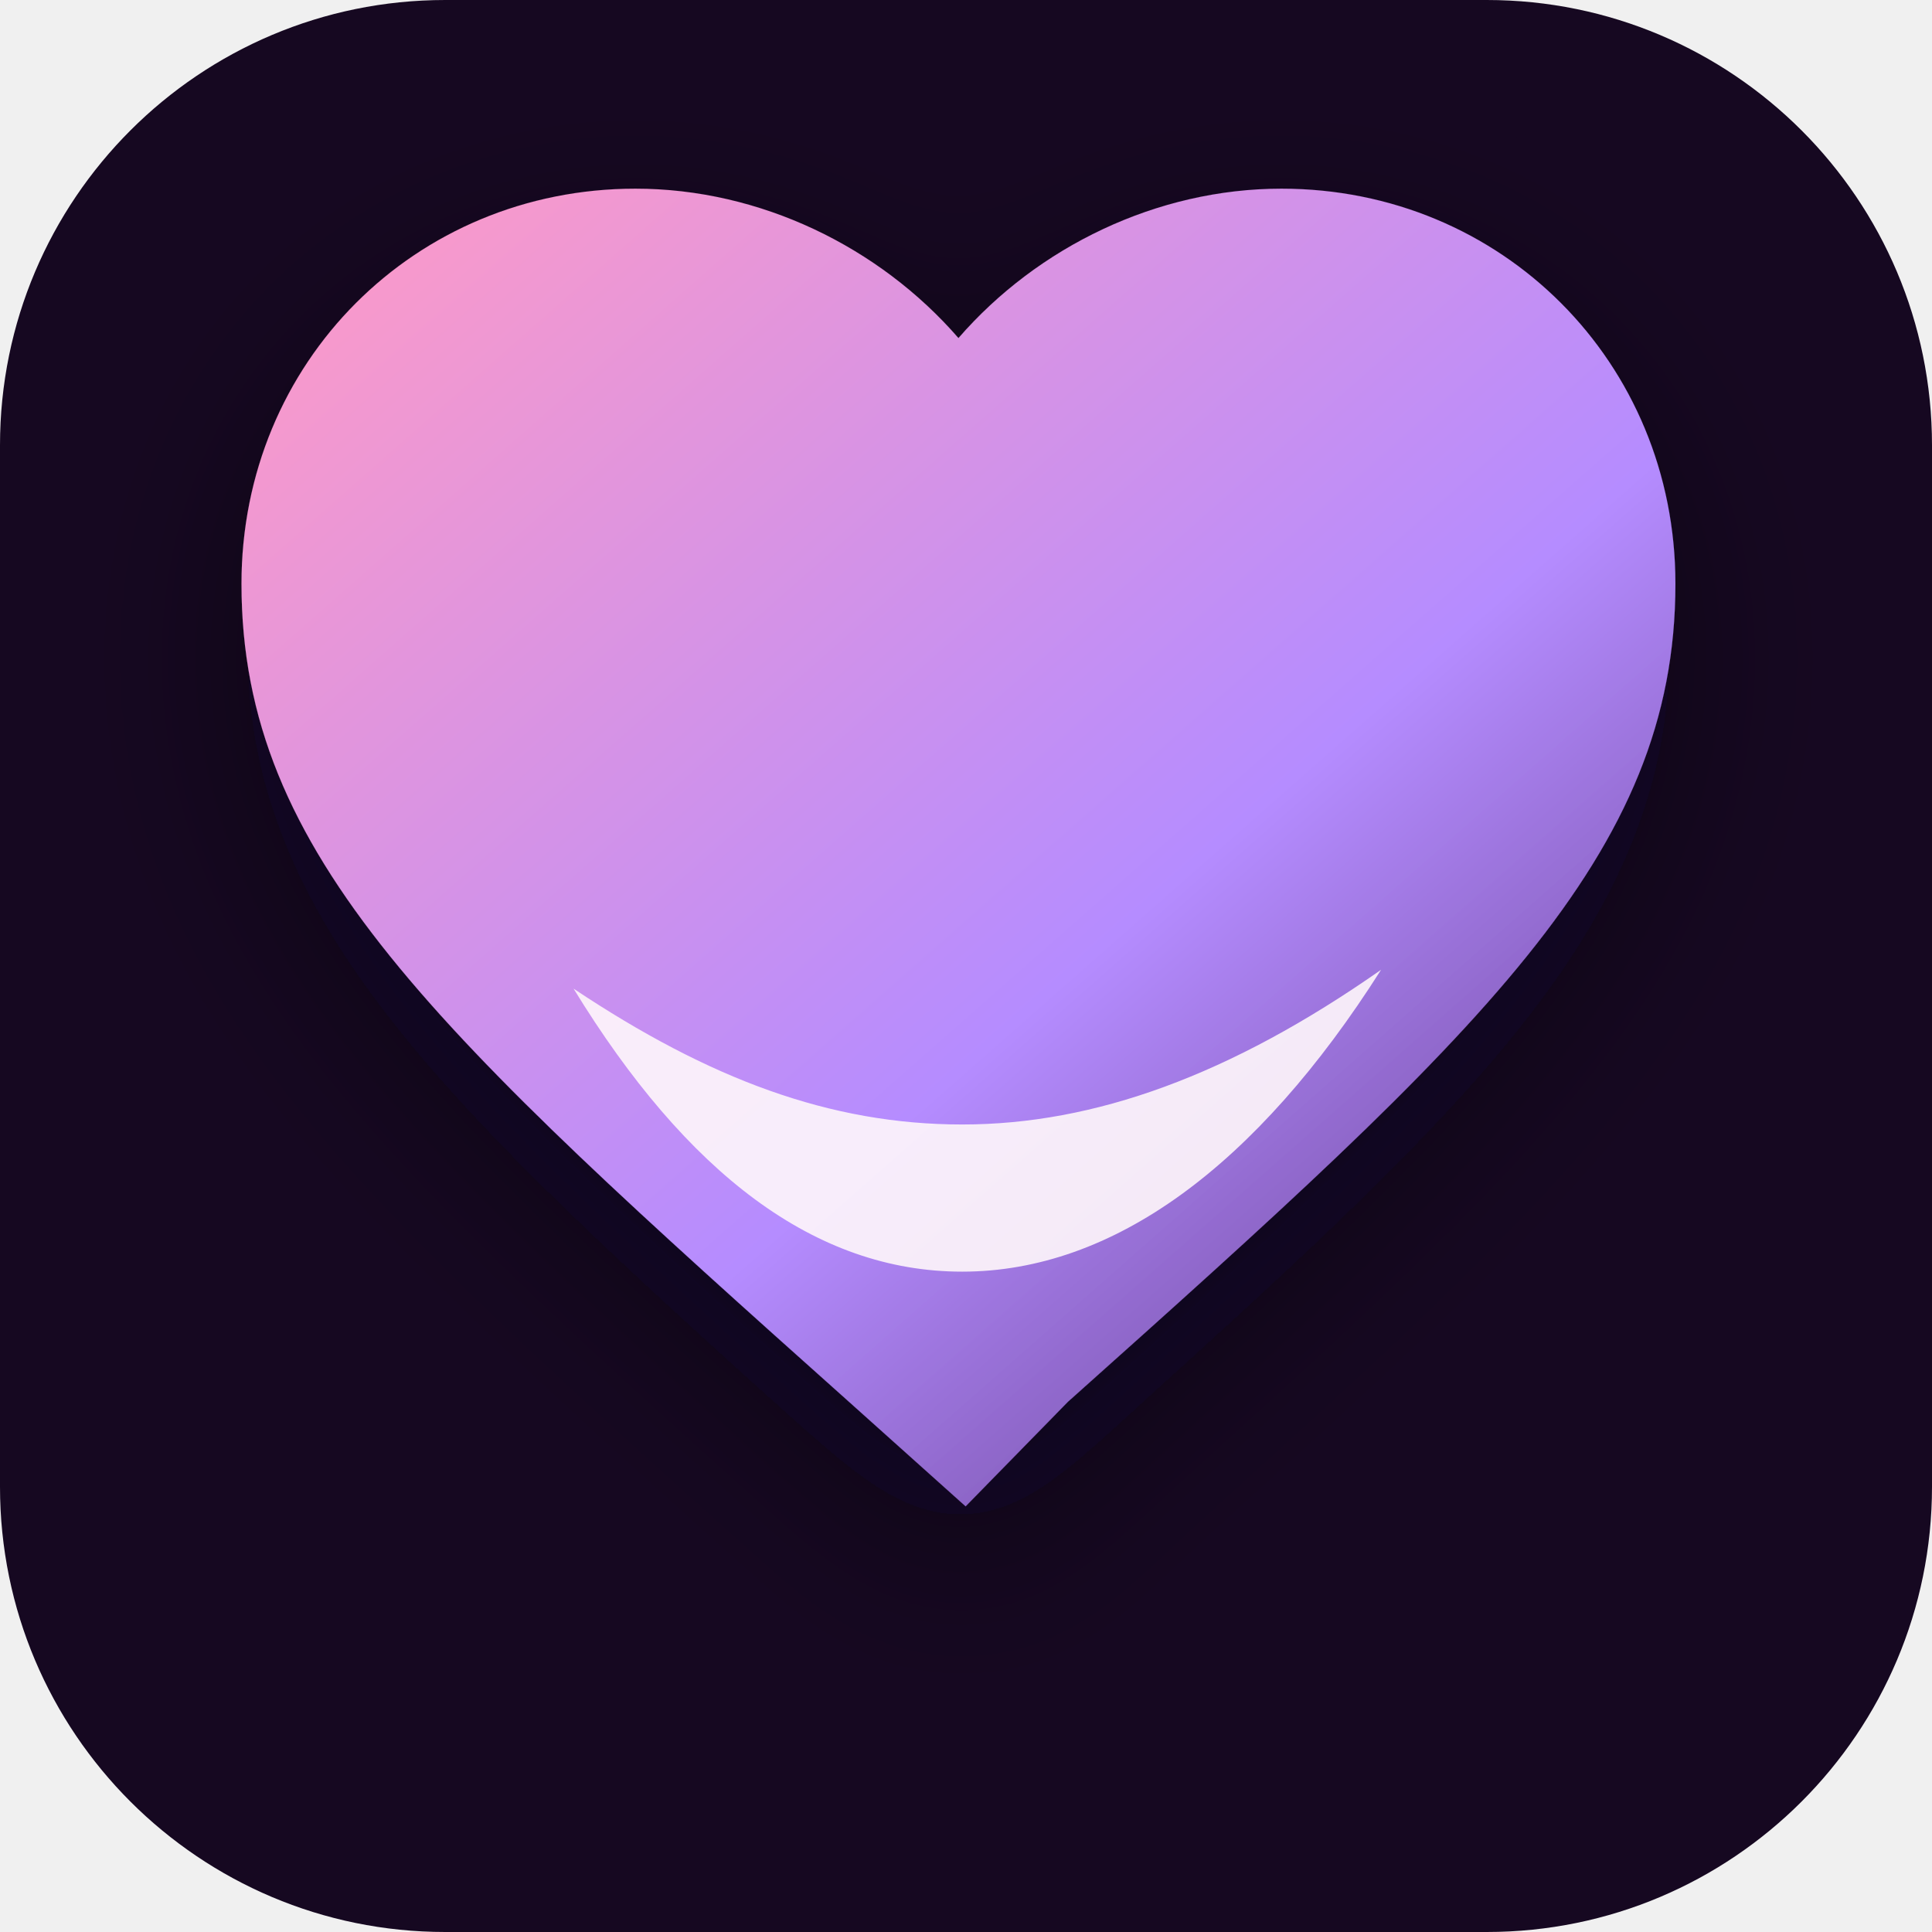
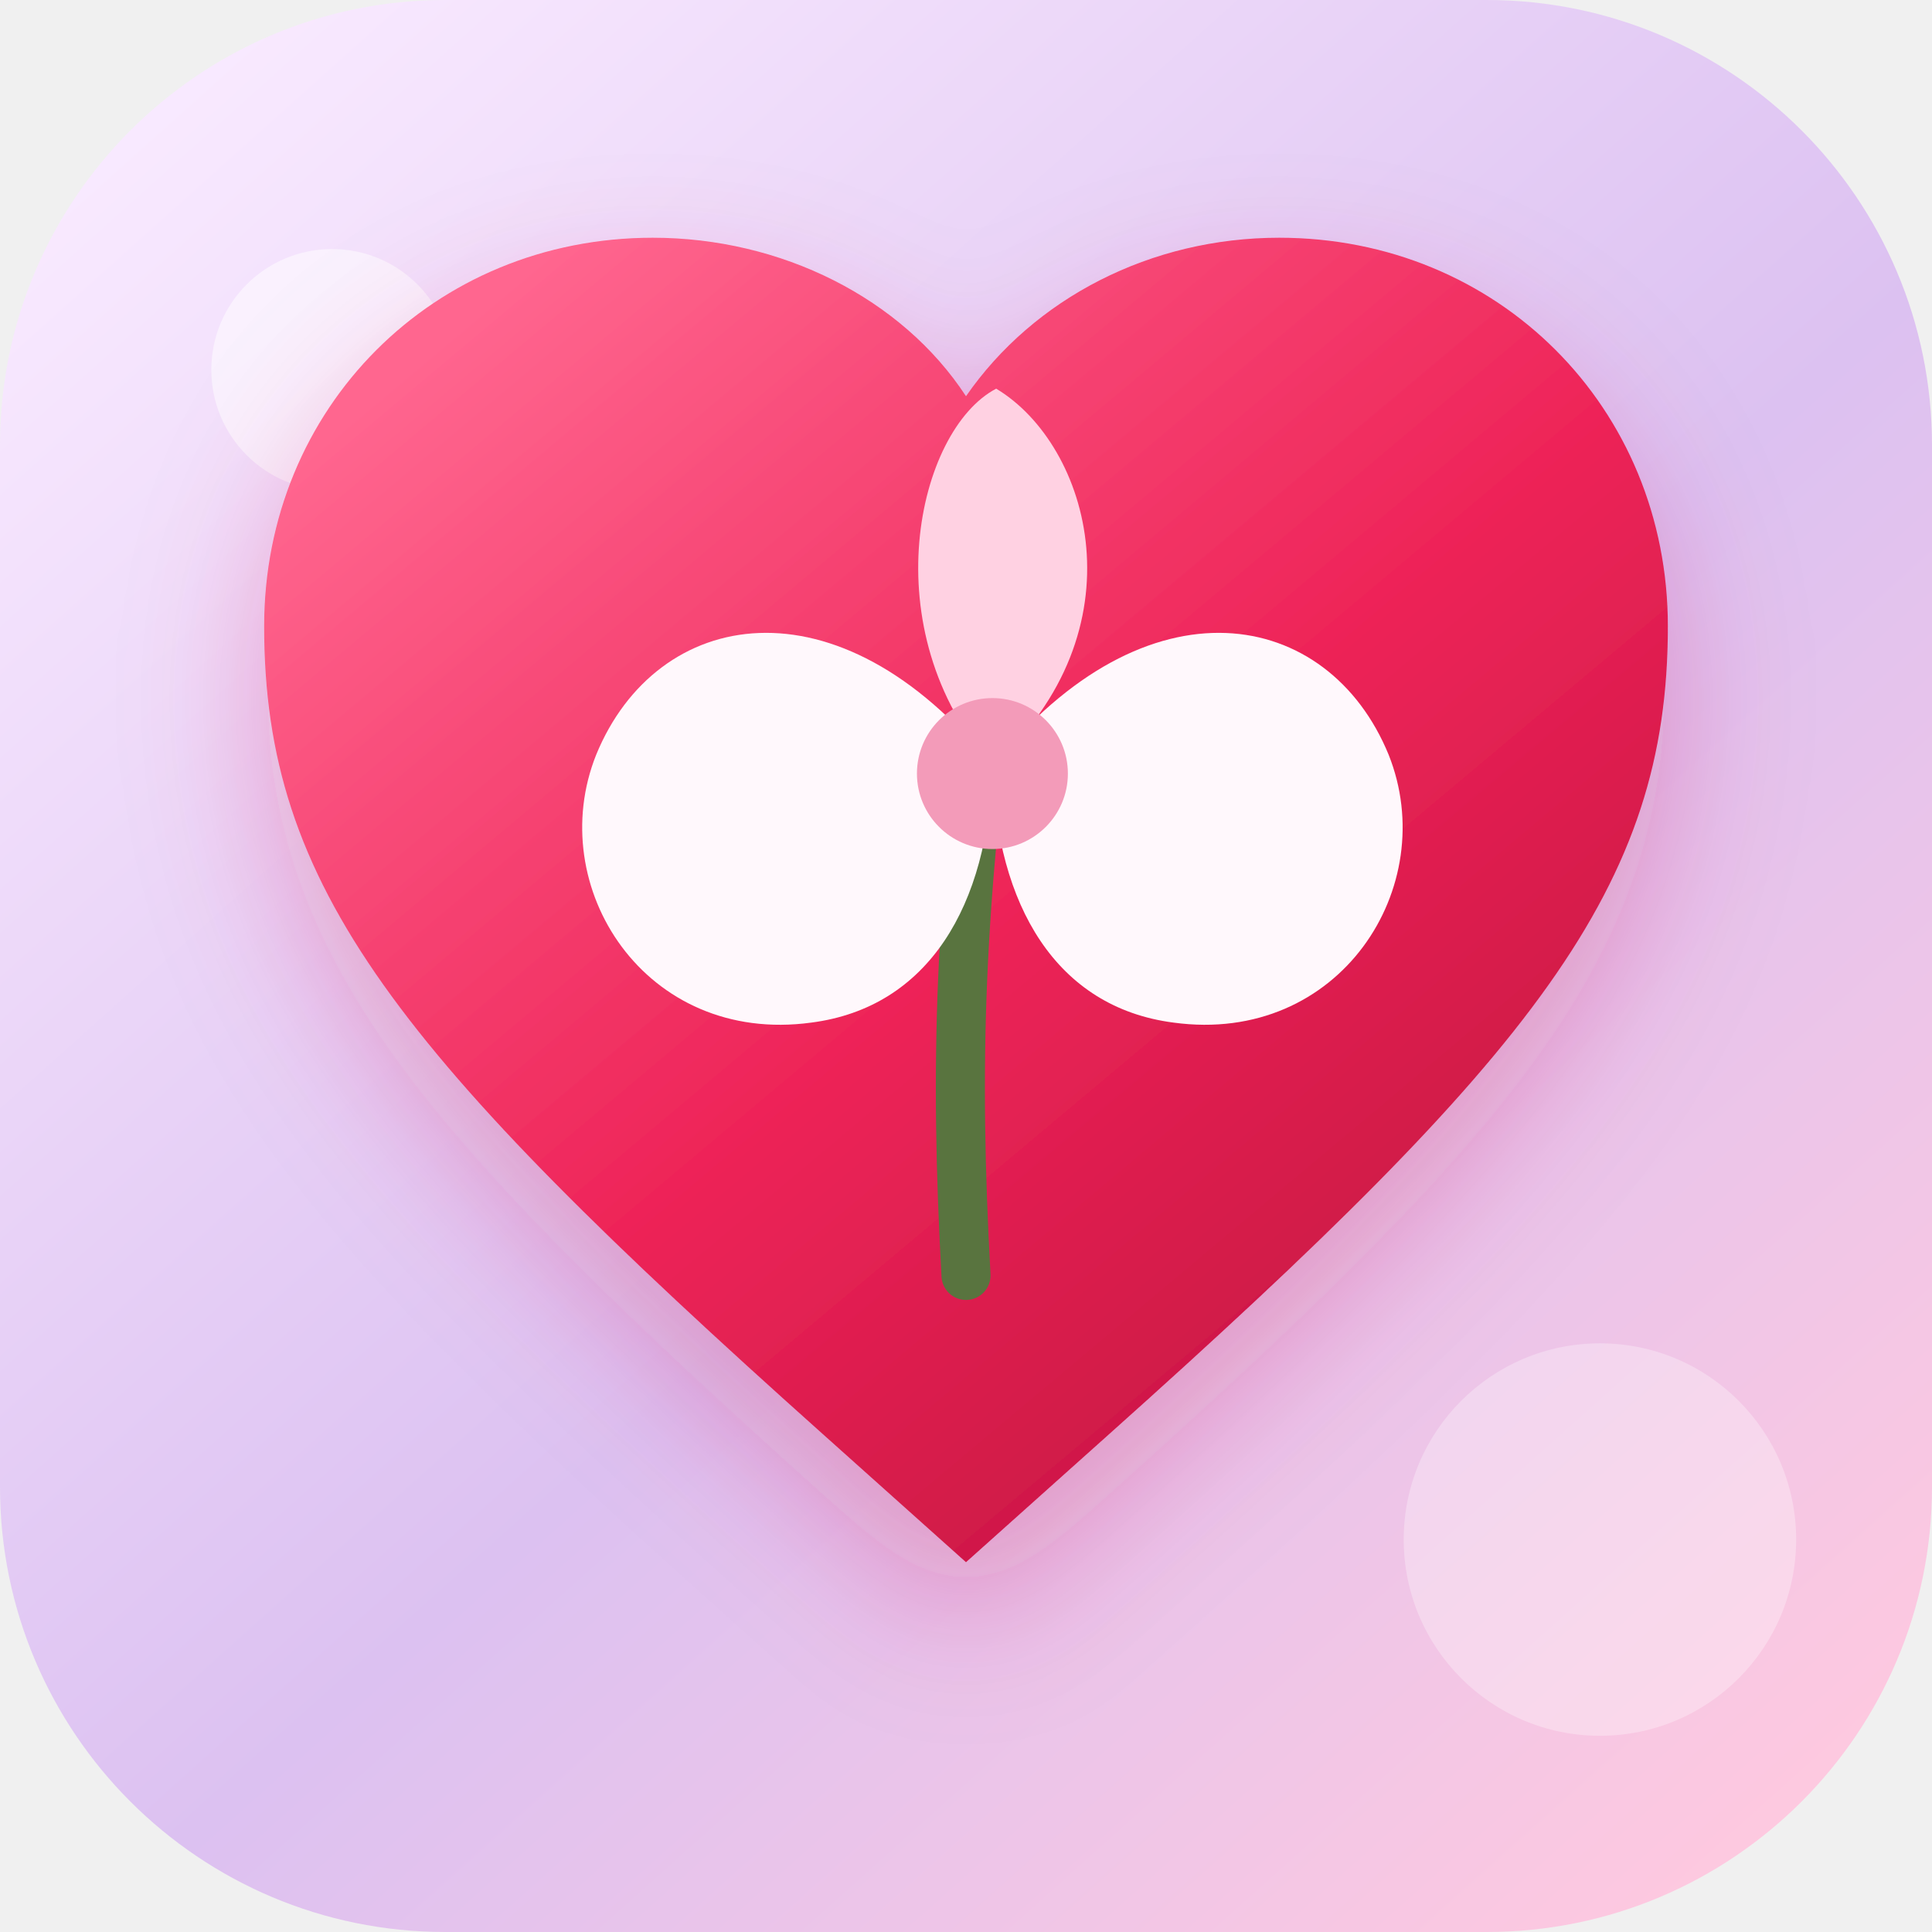
<svg xmlns="http://www.w3.org/2000/svg" viewBox="0 0 512 512">
  <defs>
-     <linearGradient id="g" x1="80" y1="50" x2="450" y2="470" gradientUnits="userSpaceOnUse">
-       <stop stop-color="#ff9bc6" />
-       <stop offset=".52" stop-color="#b58cff" />
-       <stop offset="1" stop-color="#3a1554" />
+     <linearGradient id="bg" x1="40" y1="20" x2="470" y2="500" gradientUnits="userSpaceOnUse">
+       <stop stop-color="#f9eaff" />
+       <stop offset=".55" stop-color="#dcc1f1" />
+       <stop offset="1" stop-color="#ffc9df" />
    </linearGradient>
-     <filter id="s" x="-20%" y="-20%" width="140%" height="140%">
-       <feDropShadow dx="0" dy="18" stdDeviation="22" flood-color="#12031f" flood-opacity=".42" />
+     <linearGradient id="heart" x1="120" y1="88" x2="390" y2="410" gradientUnits="userSpaceOnUse">
+       <stop stop-color="#ff668f" />
+       <stop offset=".5" stop-color="#ee2458" />
+       <stop offset="1" stop-color="#bd123d" />
+     </linearGradient>
+     <filter id="glow" x="-30%" y="-30%" width="160%" height="160%">
+       <feDropShadow dx="0" dy="16" stdDeviation="18" flood-color="#d82858" flood-opacity=".28" />
    </filter>
  </defs>
-   <rect width="512" height="512" rx="118" fill="#160821" />
-   <circle cx="392" cy="112" r="58" fill="#ffe28d" opacity=".92" />
-   <circle cx="418" cy="92" r="58" fill="#160821" />
-   <path filter="url(#s)" fill="url(#g)" d="M255.9 399.2 225 371.5C115.2 273.4 64 226.8 64 154.7 64 96 110 50 168.4 50c33 0 64.6 15.4 85.6 39.6C275 65.4 306.6 50 339.6 50 398 50 444 96 444 154.7c0 72.1-51.2 118.7-161 216.8l-27.1 27.7Z" />
-   <path fill="#fff7fb" opacity=".9" d="M152 262c36 24 68 36 103 36s71-13 111-41c-33 52-71 80-111 80-39 0-73-26-103-75Z" />
+   <rect width="512" height="512" rx="118" fill="url(#bg)" />
+   <circle cx="88" cy="98" r="32" fill="#fff" opacity=".5" />
+   <circle cx="424" cy="408" r="52" fill="#fff" opacity=".3" />
+   <path filter="url(#glow)" fill="url(#heart)" d="M256 414 218 380C105 279 70 235 70 166c0-58 45-103 103-103 34 0 66 16 83 42 18-26 49-42 83-42 58 0 103 45 103 103 0 69-35 113-148 214l-38 34Z" />
+   <g transform="translate(256 223)">
+     <path d="M0 115C-3 60-2 16 8-53" fill="none" stroke="#59743f" stroke-width="13" stroke-linecap="round" />
+     <path d="M7-20C48-71 96-62 112-23 126 12 99 54 55 48 24 44 8 17 7-20Z" fill="#fff8fc" />
+     <path d="M7-20C-34-71-82-62-98-23-112 12-85 54-41 48-10 44 6 17 7-20Z" fill="#fff8fc" />
+     <path d="M7-20C-25-56-13-109 8-120 33-105 47-56 7-20Z" fill="#ffd1e2" />
+     <circle cx="7" cy="-18" r="20" fill="#f39bb9" />
+   </g>
</svg>
